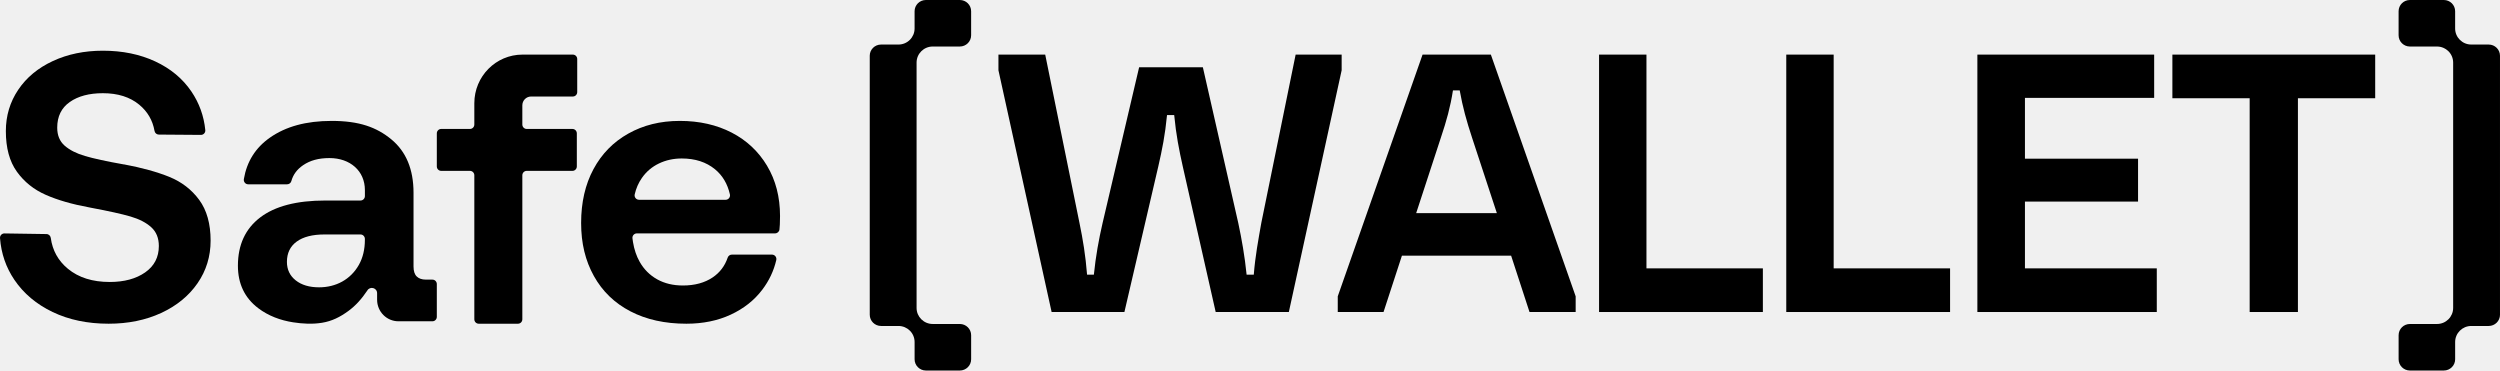
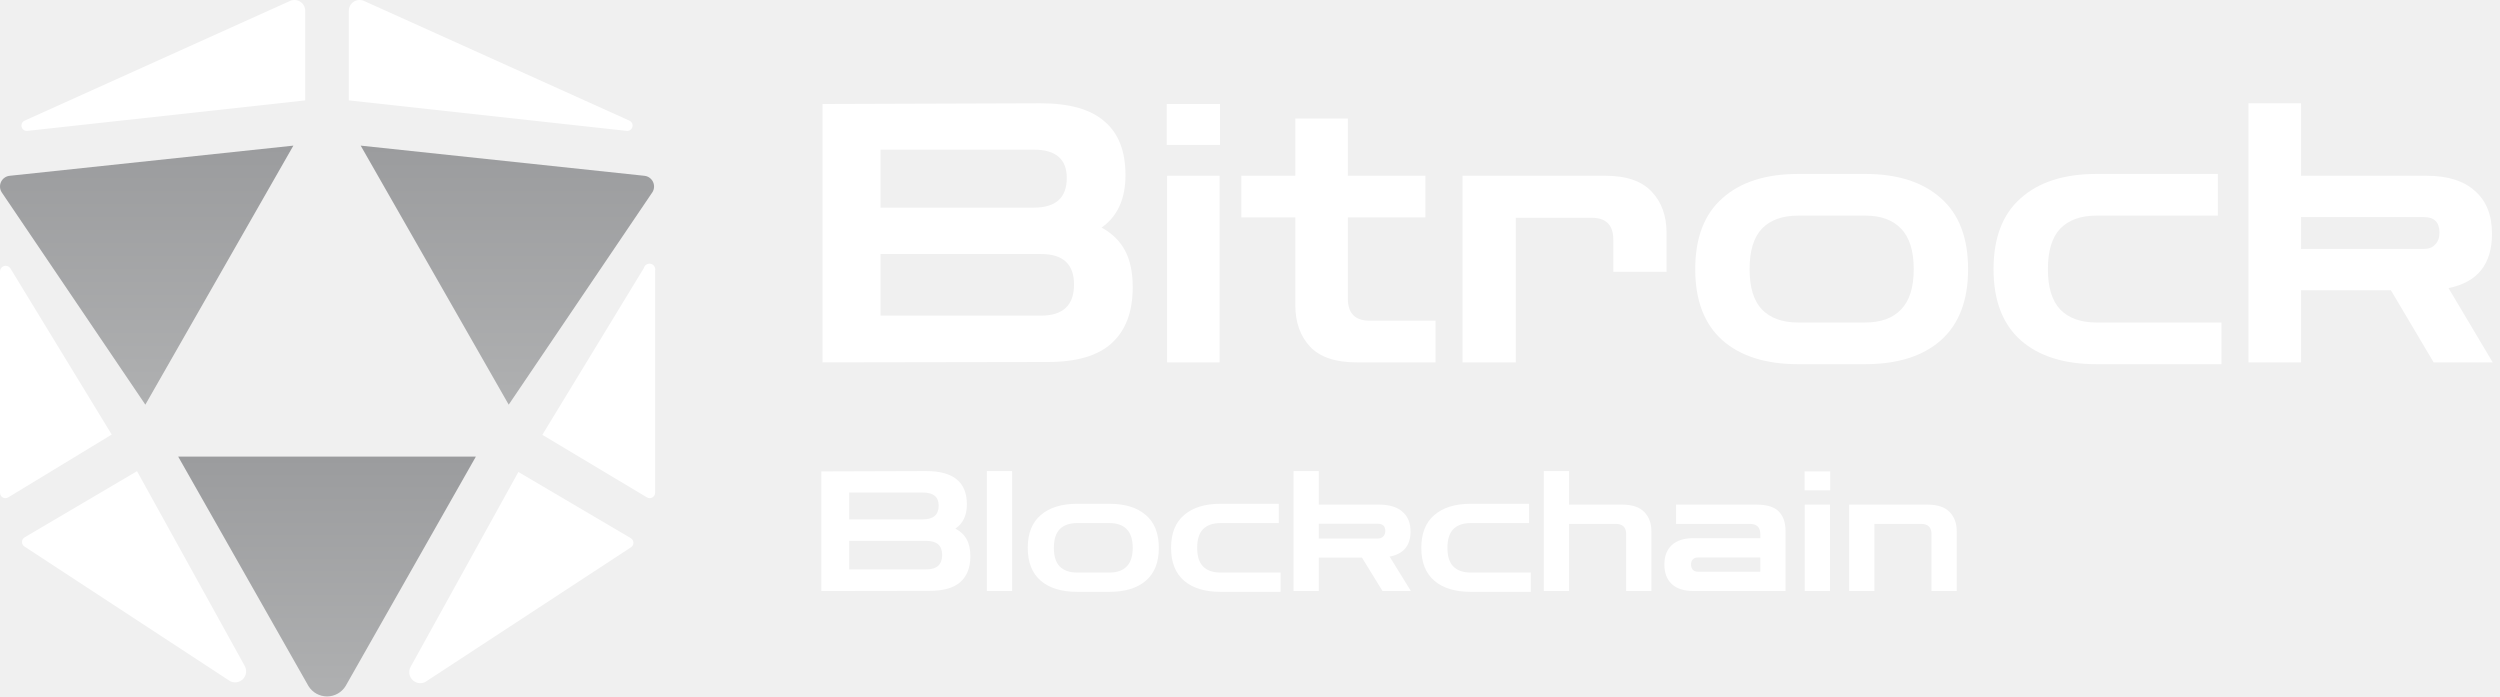
- <svg xmlns="http://www.w3.org/2000/svg" width="641" height="95" viewBox="0 0 641 95" fill="none">
-   <path d="M223.003 14.301V80.699C223.003 82.289 224.301 83.578 225.901 83.578H230.364C232.649 83.578 234.503 85.418 234.503 87.69V92.121C234.503 93.71 235.801 95 237.401 95H246.102C247.702 95 249 93.71 249 92.121V85.948C249 84.359 247.702 83.069 246.102 83.069H239.151C236.867 83.069 235.012 81.23 235.012 78.957V16.039C235.012 13.77 236.864 11.928 239.151 11.928H246.099C247.699 11.928 248.997 10.638 248.997 9.048V2.879C248.997 1.289 247.699 0 246.099 0H237.398C235.798 0 234.5 1.289 234.5 2.879V7.31C234.5 9.579 232.649 11.422 230.361 11.422H225.898C224.298 11.422 223 12.711 223 14.301H223.003Z" fill="currentColor" />
-   <path d="M640.997 80.694V14.3C640.997 12.71 639.699 11.421 638.099 11.421H633.635C631.351 11.421 629.497 9.582 629.497 7.31V2.879C629.497 1.289 628.199 0 626.599 0H617.898C616.298 0 615 1.289 615 2.879V9.051C615 10.64 616.298 11.93 617.898 11.93H624.849C627.133 11.93 628.988 13.769 628.988 16.041V78.959C628.988 81.228 627.136 83.07 624.849 83.07H617.901C616.301 83.07 615.003 84.359 615.003 85.949V92.121C615.003 93.711 616.301 95 617.901 95H626.602C628.202 95 629.5 93.711 629.5 92.121V87.69C629.5 85.421 631.351 83.579 633.639 83.579H638.102C639.702 83.579 641 82.29 641 80.7L640.997 80.694Z" fill="currentColor" />
-   <path d="M43.41 45.349C40.253 44.075 36.398 43.012 31.845 42.158H31.748C27.324 41.373 24.004 40.652 21.793 39.997C19.58 39.346 17.841 38.46 16.574 37.347C15.306 36.233 14.671 34.696 14.671 32.732C14.671 29.853 15.744 27.661 17.891 26.155C20.039 24.65 22.869 23.897 26.381 23.897C30.22 23.897 33.323 24.878 35.7 26.842C37.832 28.607 39.137 30.846 39.618 33.56C39.712 34.101 40.168 34.503 40.715 34.506L51.513 34.588C52.176 34.595 52.705 34.022 52.639 33.358C52.277 29.727 51.085 26.427 49.07 23.454C46.825 20.149 43.734 17.58 39.8 15.749C35.864 13.917 31.393 13 26.384 13C21.636 13 17.357 13.883 13.552 15.651C9.747 17.419 6.786 19.87 4.673 23.015C2.556 26.155 1.5 29.692 1.5 33.617C1.5 37.938 2.443 41.405 4.33 44.024C6.216 46.643 8.688 48.623 11.747 49.964C14.803 51.306 18.479 52.368 22.774 53.156L23.262 53.254C27.814 54.105 31.213 54.858 33.458 55.512C35.703 56.167 37.474 57.084 38.775 58.261C40.077 59.441 40.728 61.045 40.728 63.072C40.728 65.954 39.558 68.209 37.216 69.845C34.873 71.48 31.849 72.299 28.142 72.299C23.718 72.299 20.139 71.17 17.407 68.911C14.92 66.855 13.458 64.221 13.018 61.001C12.942 60.444 12.483 60.02 11.923 60.014L1.138 59.849C0.481 59.84 -0.047 60.396 0.003 61.054C0.308 65.014 1.541 68.582 3.695 71.758C6.069 75.26 9.339 78.009 13.502 80.004C17.665 82.001 22.447 83 27.846 83C32.855 83 37.345 82.083 41.313 80.251C45.281 78.42 48.388 75.883 50.633 72.644C52.877 69.405 54 65.758 54 61.7C54 57.379 53.022 53.896 51.073 51.245C49.12 48.595 46.567 46.63 43.413 45.356L43.41 45.349Z" fill="currentColor" />
-   <path d="M110.867 71.692H109.171C108.19 71.692 107.418 71.431 106.864 70.901C106.307 70.376 106.028 69.518 106.028 68.329V49.43C106.028 43.427 104.13 38.858 100.332 35.728C96.535 32.597 92.063 31 85.057 31C78.443 31 73.275 32.447 69.218 35.285C65.519 37.87 63.288 41.412 62.525 45.914C62.408 46.612 62.93 47.256 63.636 47.256H73.617C74.117 47.256 74.567 46.924 74.699 46.44C75.155 44.772 76.161 43.414 77.715 42.359C79.516 41.138 81.655 40.529 84.472 40.529C89.782 40.529 93.56 43.829 93.56 48.741V50.278C93.56 50.906 93.054 51.413 92.433 51.413H83.392C76.06 51.413 70.494 52.864 66.696 55.765C62.899 58.669 61 62.791 61 68.131C61 72.751 62.734 76.379 66.206 79.015C68.81 80.995 71.921 82.136 75.127 82.637C77.576 83.019 80.089 83.159 82.544 82.761C85.114 82.347 87.203 81.279 89.291 79.758C91.168 78.393 92.734 76.643 94.165 74.507C94.861 73.302 96.69 73.784 96.69 75.18V76.857C96.69 79.904 99.139 82.379 102.168 82.379H110.873C111.497 82.379 112 81.868 112 81.243V72.83C112 72.202 111.494 71.695 110.873 71.695L110.867 71.692ZM93.554 61.5C93.554 63.942 93.044 66.068 92.032 67.882C89.905 71.686 86.101 73.669 81.817 73.669C79.326 73.669 77.329 73.076 75.826 71.89C74.32 70.701 73.567 69.119 73.567 67.14C73.567 64.898 74.402 63.167 76.07 61.946C77.74 60.728 80.111 60.116 83.19 60.116H92.427C93.051 60.116 93.554 60.627 93.554 61.251V61.5Z" fill="currentColor" />
-   <path d="M146.882 14H133.962C127.146 14 121.618 19.577 121.618 26.46V31.932C121.618 32.558 121.114 33.063 120.497 33.063H113.121C112.501 33.063 112 33.571 112 34.194V42.678C112 43.304 112.504 43.81 113.121 43.81H120.497C121.117 43.81 121.618 44.318 121.618 44.941V81.869C121.618 82.495 122.122 83 122.739 83H132.807C133.427 83 133.927 82.492 133.927 81.869V44.941C133.927 44.315 134.431 43.81 135.048 43.81H146.778C147.399 43.81 147.899 43.301 147.899 42.678V34.194C147.899 33.568 147.396 33.063 146.778 33.063H135.048C134.428 33.063 133.927 32.554 133.927 31.932V27.013C133.927 25.761 134.932 24.747 136.172 24.747H146.879C147.499 24.747 148 24.238 148 23.616V15.131C148 14.505 147.496 14 146.879 14H146.882Z" fill="currentColor" />
-   <path d="M196.681 42.512C194.465 38.818 191.437 35.979 187.6 33.998C183.763 32.017 179.328 31 174.305 31C169.282 31 164.943 32.1 161.106 34.247C157.269 36.394 154.292 39.427 152.175 43.354C150.058 47.281 149 51.884 149 57.163C149 62.442 150.094 66.85 152.274 70.773C154.458 74.7 157.582 77.721 161.652 79.832C165.72 81.947 170.5 83 175.993 83C180.227 83 184.016 82.225 187.357 80.675C190.695 79.124 193.394 76.997 195.444 74.289C197.199 71.973 198.398 69.437 199.038 66.681C199.204 65.966 198.663 65.281 197.928 65.281H187.654C187.162 65.281 186.73 65.6 186.574 66.062C185.851 68.196 184.572 69.88 182.74 71.121C180.687 72.506 178.142 73.201 175.098 73.201C172.585 73.201 170.385 72.675 168.498 71.619C166.612 70.563 165.125 69.08 164.031 67.163C163.6 66.407 163.248 65.609 162.967 64.786C162.666 63.903 162.449 62.99 162.298 62.069C162.247 61.746 162.199 61.421 162.161 61.096C162.084 60.426 162.618 59.839 163.296 59.839H198.721C199.297 59.839 199.789 59.415 199.853 58.844C199.901 58.426 199.936 57.998 199.952 57.561C199.984 56.77 200 56.043 200 55.383C200 50.499 198.89 46.209 196.675 42.512H196.681ZM186.037 51.223H163.852C163.123 51.223 162.577 50.55 162.736 49.842C163.091 48.289 163.705 46.885 164.578 45.632C165.704 44.014 167.159 42.777 168.943 41.919C170.73 41.061 172.681 40.633 174.797 40.633C178.238 40.633 181.084 41.558 183.331 43.405C185.26 44.99 186.535 47.134 187.149 49.839C187.312 50.55 186.766 51.227 186.037 51.227V51.223Z" fill="currentColor" />
-   <path d="M256 14H267.993L276.792 57.233C277.663 61.443 278.339 65.554 278.725 70.433H280.467C280.952 65.649 281.724 61.443 282.691 57.233L292.07 17.253H308.415L317.504 57.233C318.375 61.345 319.147 65.649 319.632 70.433H321.47C321.856 65.554 322.631 61.537 323.403 57.139L332.202 14H344V18.017L330.46 79.997H311.701L303.288 42.791C302.321 38.486 301.546 34.564 301.064 29.497H299.226C298.741 34.567 297.969 38.392 297.003 42.601L288.299 80H269.636L256 18.02V14.003V14Z" fill="currentColor" />
-   <path d="M382.256 14L404 75.983V80H392.166L387.453 65.557H359.452L354.738 80H343V75.983L364.744 14H382.256ZM363.109 54.654H383.796L377.444 35.332C376 30.933 375.038 27.487 374.27 23.183H372.537C371.864 27.487 370.902 30.93 369.458 35.234L363.106 54.651L363.109 54.654Z" fill="currentColor" />
-   <path d="M410 14H422.152V68.808H452V80H410V14Z" fill="currentColor" />
-   <path d="M458 14H470.151V68.808H500V80H458V14Z" fill="currentColor" />
-   <path d="M507 14H552.328V25.095H519.195V40.686H548.197V51.686H519.195V68.808H553V80H507V14Z" fill="currentColor" />
-   <path d="M609 14V25.19H589.186V80H576.814V25.19H557V14H609Z" fill="currentColor" />
+ <svg xmlns="http://www.w3.org/2000/svg" width="280" height="78" viewBox="0 0 280 78" fill="none">
+   <path d="M92.126 40.585V11.649L116.557 11.568C119.777 11.568 122.158 12.244 123.7 13.597C125.269 14.923 126.054 16.925 126.054 19.603C126.054 22.282 125.161 24.243 123.375 25.488C124.566 26.137 125.445 27.003 126.013 28.085C126.581 29.14 126.865 30.507 126.865 32.184C126.865 34.917 126.081 37 124.511 38.434C122.969 39.841 120.588 40.544 117.369 40.544L92.126 40.585ZM115.786 16.762H98.619V23.256H115.786C118.248 23.256 119.479 22.146 119.479 19.928C119.479 17.817 118.248 16.762 115.786 16.762ZM116.598 28.451H98.619V35.35H116.598C119.06 35.35 120.291 34.186 120.291 31.86C120.291 29.587 119.06 28.451 116.598 28.451Z" fill="white" />
+   <path d="M130.713 40.585V19.684H136.598V40.585H130.713ZM130.673 16.235V11.649H136.639V16.235H130.673Z" fill="white" />
+   <path d="M151.934 40.585C149.58 40.585 147.849 40.003 146.739 38.84C145.63 37.65 145.075 36.094 145.075 34.173V24.352H139.028V19.684H145.075V13.272H150.96V19.684H159.645V24.352H150.96V33.442C150.96 35.093 151.772 35.918 153.395 35.918H160.781V40.585H151.934Z" fill="white" />
+   <path d="M163.807 40.585V19.684H179.797C182.151 19.684 183.882 20.28 184.992 21.47C186.101 22.634 186.655 24.176 186.655 26.097V30.439H180.69V26.827C180.69 25.204 179.878 24.392 178.255 24.392H169.773V40.585H163.807Z" fill="white" />
+   <path d="M201.392 40.788C197.766 40.788 194.939 39.895 192.91 38.109C190.881 36.297 189.866 33.645 189.866 30.155C189.866 26.638 190.881 23.986 192.91 22.201C194.939 20.388 197.766 19.482 201.392 19.482H208.9C212.525 19.482 215.353 20.388 217.382 22.201C219.411 23.986 220.426 26.638 220.426 30.155C220.426 33.645 219.411 36.297 217.382 38.109C215.353 39.895 212.525 40.788 208.9 40.788H201.392ZM201.392 36.121H208.9C210.658 36.121 211.998 35.634 212.918 34.66C213.865 33.686 214.338 32.184 214.338 30.155C214.338 28.099 213.865 26.584 212.918 25.61C211.998 24.636 210.658 24.149 208.9 24.149H201.392C199.633 24.149 198.28 24.636 197.333 25.61C196.414 26.584 195.954 28.099 195.954 30.155C195.954 32.184 196.414 33.686 197.333 34.66C198.28 35.634 199.633 36.121 201.392 36.121Z" fill="white" />
+   <path d="M234.802 40.788C231.177 40.788 228.349 39.895 226.32 38.109C224.291 36.297 223.276 33.645 223.276 30.155C223.276 26.638 224.291 23.986 226.32 22.201C228.349 20.388 231.177 19.482 234.802 19.482H248.398V24.149H234.802C233.044 24.149 231.691 24.636 230.744 25.61C229.824 26.584 229.364 28.099 229.364 30.155C229.364 32.184 229.824 33.686 230.744 34.66C231.691 35.634 233.044 36.121 234.802 36.121H248.804V40.788H234.802Z" fill="white" />
+   <path d="M251.831 40.585V11.568H257.716V19.684H271.758C274.139 19.684 275.951 20.253 277.196 21.389C278.467 22.498 279.103 24.095 279.103 26.178C279.103 29.587 277.48 31.616 274.233 32.265L279.184 40.585H272.569L267.78 32.509H257.716V40.585H251.831ZM271.473 24.311H257.716V27.882H271.473C272.015 27.882 272.434 27.72 272.732 27.395C273.056 27.071 273.219 26.624 273.219 26.056C273.219 24.893 272.637 24.311 271.473 24.311Z" fill="white" />
+   <path d="M91.99 66.194V52.797L103.727 52.76C105.274 52.76 106.418 53.073 107.159 53.699C107.913 54.313 108.29 55.24 108.29 56.48C108.29 57.72 107.861 58.628 107.003 59.204C107.575 59.505 107.997 59.906 108.27 60.407C108.543 60.895 108.68 61.528 108.68 62.304C108.68 63.569 108.303 64.534 107.549 65.198C106.808 65.849 105.664 66.175 104.117 66.175L91.99 66.194ZM103.357 55.164H95.109V58.171H103.357C104.54 58.171 105.131 57.657 105.131 56.63C105.131 55.653 104.54 55.164 103.357 55.164ZM103.747 60.576H95.109V63.77H103.747C104.93 63.77 105.521 63.231 105.521 62.154C105.521 61.102 104.93 60.576 103.747 60.576Z" fill="white" />
+   <path d="M110.529 66.194V52.76H113.356V66.194H110.529Z" fill="white" />
+   <path d="M120.646 66.287C118.904 66.287 117.545 65.874 116.571 65.047C115.596 64.208 115.108 62.981 115.108 61.365C115.108 59.736 115.596 58.509 116.571 57.682C117.545 56.843 118.904 56.423 120.646 56.423H124.253C125.994 56.423 127.353 56.843 128.328 57.682C129.303 58.509 129.79 59.736 129.79 61.365C129.79 62.981 129.303 64.208 128.328 65.047C127.353 65.874 125.994 66.287 124.253 66.287H120.646ZM120.646 64.127H124.253C125.098 64.127 125.741 63.901 126.183 63.45C126.638 62.999 126.865 62.304 126.865 61.365C126.865 60.413 126.638 59.711 126.183 59.261C125.741 58.809 125.098 58.584 124.253 58.584H120.646C119.801 58.584 119.151 58.809 118.696 59.261C118.254 59.711 118.033 60.413 118.033 61.365C118.033 62.304 118.254 62.999 118.696 63.45C119.151 63.901 119.801 64.127 120.646 64.127Z" fill="white" />
+   <path d="M136.697 66.287C134.955 66.287 133.597 65.874 132.622 65.047C131.647 64.208 131.16 62.981 131.16 61.365C131.16 59.736 131.647 58.509 132.622 57.682C133.597 56.843 134.955 56.423 136.697 56.423H143.229V58.584H136.697C135.852 58.584 135.202 58.809 134.747 59.261C134.305 59.711 134.084 60.413 134.084 61.365C134.084 62.304 134.305 62.999 134.747 63.45C135.202 63.901 135.852 64.127 136.697 64.127H143.424V66.287H136.697Z" fill="white" />
+   <path d="M144.878 66.194V52.76H147.705V56.517H154.451C155.595 56.517 156.466 56.78 157.064 57.306C157.675 57.82 157.98 58.559 157.98 59.523C157.98 61.102 157.2 62.041 155.641 62.342L158.019 66.194H154.841L152.541 62.455H147.705V66.194H144.878ZM154.315 58.659H147.705V60.313H154.315C154.575 60.313 154.776 60.237 154.919 60.087C155.075 59.937 155.153 59.73 155.153 59.467C155.153 58.928 154.874 58.659 154.315 58.659Z" fill="white" />
+   <path d="M164.725 66.287C162.983 66.287 161.625 65.874 160.65 65.047C159.675 64.208 159.187 62.981 159.187 61.365C159.187 59.736 159.675 58.509 160.65 57.682C161.625 56.843 162.983 56.423 164.725 56.423H171.256V58.584H164.725C163.88 58.584 163.23 58.809 162.775 59.261C162.333 59.711 162.112 60.413 162.112 61.365C162.112 62.304 162.333 62.999 162.775 63.45C163.23 63.901 163.88 64.127 164.725 64.127H171.451V66.287H164.725Z" fill="white" />
+   <path d="M172.906 66.194V52.76H175.733V56.517H181.66C182.804 56.517 183.636 56.793 184.156 57.344C184.689 57.883 184.955 58.597 184.955 59.486V66.194H182.128V59.805C182.128 59.054 181.738 58.678 180.958 58.678H175.733V66.194H172.906Z" fill="white" />
+   <path d="M189.667 66.194C188.614 66.194 187.808 65.937 187.249 65.423C186.691 64.91 186.411 64.177 186.411 63.225C186.411 62.285 186.691 61.559 187.249 61.045C187.808 60.532 188.614 60.275 189.667 60.275H197.154V59.824C197.154 59.06 196.764 58.678 195.984 58.678H187.717V56.517H196.725C197.908 56.517 198.747 56.78 199.241 57.306C199.734 57.82 199.981 58.547 199.981 59.486V66.194H189.667ZM190.174 64.033H197.154V62.436H190.174C189.927 62.436 189.732 62.511 189.589 62.661C189.459 62.799 189.394 62.987 189.394 63.225C189.394 63.463 189.459 63.657 189.589 63.807C189.732 63.958 189.927 64.033 190.174 64.033Z" fill="white" />
+   <path d="M202.133 66.194V56.517H204.96V66.194H202.133ZM202.114 54.92V52.797H204.98V54.92H202.114Z" fill="white" />
+   <path d="M207.103 66.194V56.517H215.857C217.001 56.517 217.833 56.793 218.353 57.344C218.886 57.883 219.153 58.597 219.153 59.486V66.194H216.325V59.805C216.325 59.054 215.935 58.678 215.155 58.678H209.93V66.194H207.103Z" fill="white" />
+   <path d="M56.975 45.322L73.071 21.528C73.18 21.354 73.243 21.155 73.253 20.95C73.263 20.745 73.221 20.54 73.131 20.356C73.04 20.172 72.904 20.014 72.735 19.897C72.567 19.78 72.371 19.708 72.167 19.688L40.396 16.31L56.975 45.322Z" fill="url(#paint0_linear_40_22)" />
+   <path d="M72.107 30.031L60.743 48.699L72.439 55.696C72.53 55.756 72.636 55.79 72.746 55.795C72.855 55.799 72.964 55.774 73.06 55.721C73.156 55.668 73.236 55.59 73.291 55.495C73.346 55.401 73.375 55.293 73.373 55.183V30.333C73.393 30.25 73.396 30.163 73.382 30.079C73.369 29.995 73.339 29.914 73.294 29.841C73.249 29.768 73.191 29.705 73.121 29.655C73.052 29.605 72.974 29.569 72.891 29.549C72.808 29.529 72.721 29.526 72.637 29.539C72.552 29.553 72.472 29.583 72.399 29.628C72.326 29.672 72.263 29.731 72.213 29.8C72.163 29.87 72.127 29.948 72.107 30.031Z" fill="white" />
+   <path d="M70.479 13.505L40.788 0.114C40.602 0.027 40.397 -0.011 40.193 0.003C39.988 0.017 39.79 0.083 39.618 0.194C39.446 0.306 39.306 0.46 39.21 0.641C39.114 0.822 39.065 1.025 39.069 1.23V11.243L70.117 14.651C70.264 14.683 70.419 14.66 70.549 14.584C70.68 14.509 70.778 14.387 70.823 14.243C70.868 14.1 70.858 13.944 70.795 13.807C70.731 13.67 70.618 13.562 70.479 13.505Z" fill="white" />
+   <path d="M58.058 52.861L46.001 74.665C45.869 74.896 45.815 75.163 45.846 75.427C45.878 75.69 45.993 75.937 46.176 76.13C46.359 76.323 46.599 76.451 46.86 76.497C47.122 76.543 47.391 76.503 47.628 76.384L70.658 61.305C70.745 61.251 70.817 61.176 70.867 61.086C70.917 60.996 70.943 60.895 70.943 60.792C70.943 60.69 70.917 60.589 70.867 60.499C70.817 60.409 70.745 60.334 70.658 60.28L58.058 52.861Z" fill="white" />
+   <path d="M36.627 51.142H19.958L34.548 76.837C34.766 77.192 35.072 77.486 35.436 77.689C35.8 77.893 36.21 78 36.627 78C37.045 78 37.455 77.893 37.819 77.689C38.183 77.486 38.489 77.192 38.707 76.837L53.297 51.142H36.627Z" fill="url(#paint1_linear_40_22)" />
+   <path d="M0.937 55.696L12.512 48.669L1.148 30.031C1.071 29.925 0.964 29.846 0.841 29.803C0.717 29.76 0.583 29.757 0.458 29.793C0.333 29.829 0.221 29.904 0.14 30.006C0.058 30.108 0.01 30.233 0.002 30.363L0.002 55.183C0.001 55.293 0.029 55.401 0.084 55.495C0.139 55.59 0.219 55.668 0.315 55.721C0.411 55.774 0.52 55.799 0.629 55.795C0.739 55.79 0.845 55.756 0.937 55.696Z" fill="white" />
+   <path d="M15.195 52.861L2.746 60.19C2.659 60.244 2.587 60.319 2.537 60.409C2.487 60.499 2.461 60.6 2.461 60.702C2.461 60.805 2.487 60.906 2.537 60.996C2.587 61.086 2.659 61.161 2.746 61.215L25.776 76.294C26.013 76.413 26.282 76.453 26.544 76.407C26.806 76.362 27.046 76.233 27.228 76.04C27.411 75.847 27.526 75.6 27.558 75.336C27.59 75.073 27.535 74.806 27.404 74.575L15.346 52.771L15.195 52.861Z" fill="white" />
+   <path d="M3.137 14.651L34.185 11.243V1.23C34.189 1.025 34.141 0.822 34.045 0.641C33.949 0.46 33.808 0.306 33.636 0.194C33.464 0.083 33.266 0.017 33.062 0.003C32.857 -0.011 32.652 0.027 32.467 0.114L2.775 13.505C2.636 13.562 2.523 13.67 2.459 13.807C2.396 13.944 2.386 14.1 2.431 14.243C2.476 14.387 2.574 14.509 2.705 14.584C2.836 14.66 2.99 14.683 3.137 14.651Z" fill="white" />
+   <path d="M16.28 45.322L32.859 16.31L1.088 19.688C0.883 19.708 0.688 19.78 0.519 19.897C0.351 20.014 0.214 20.172 0.124 20.356C0.033 20.54 -0.009 20.745 0.002 20.95C0.012 21.155 0.075 21.354 0.183 21.528L16.28 45.322Z" fill="url(#paint2_linear_40_22)" />
+   <defs>
+     <linearGradient id="paint0_linear_40_22" x1="56.825" y1="45.322" x2="56.825" y2="16.31" gradientUnits="userSpaceOnUse">
+       <stop stop-color="#AFB0B1" />
+       <stop offset="1" stop-color="#9B9C9E" />
+     </linearGradient>
+     <linearGradient id="paint1_linear_40_22" x1="36.627" y1="78" x2="36.627" y2="51.142" gradientUnits="userSpaceOnUse">
+       <stop stop-color="#AFB0B1" />
+       <stop offset="1" stop-color="#9B9C9E" />
+     </linearGradient>
+     <linearGradient id="paint2_linear_40_22" x1="16.43" y1="45.322" x2="16.43" y2="16.31" gradientUnits="userSpaceOnUse">
+       <stop stop-color="#AFB0B1" />
+       <stop offset="1" stop-color="#9B9C9E" />
+     </linearGradient>
+   </defs>
</svg>
